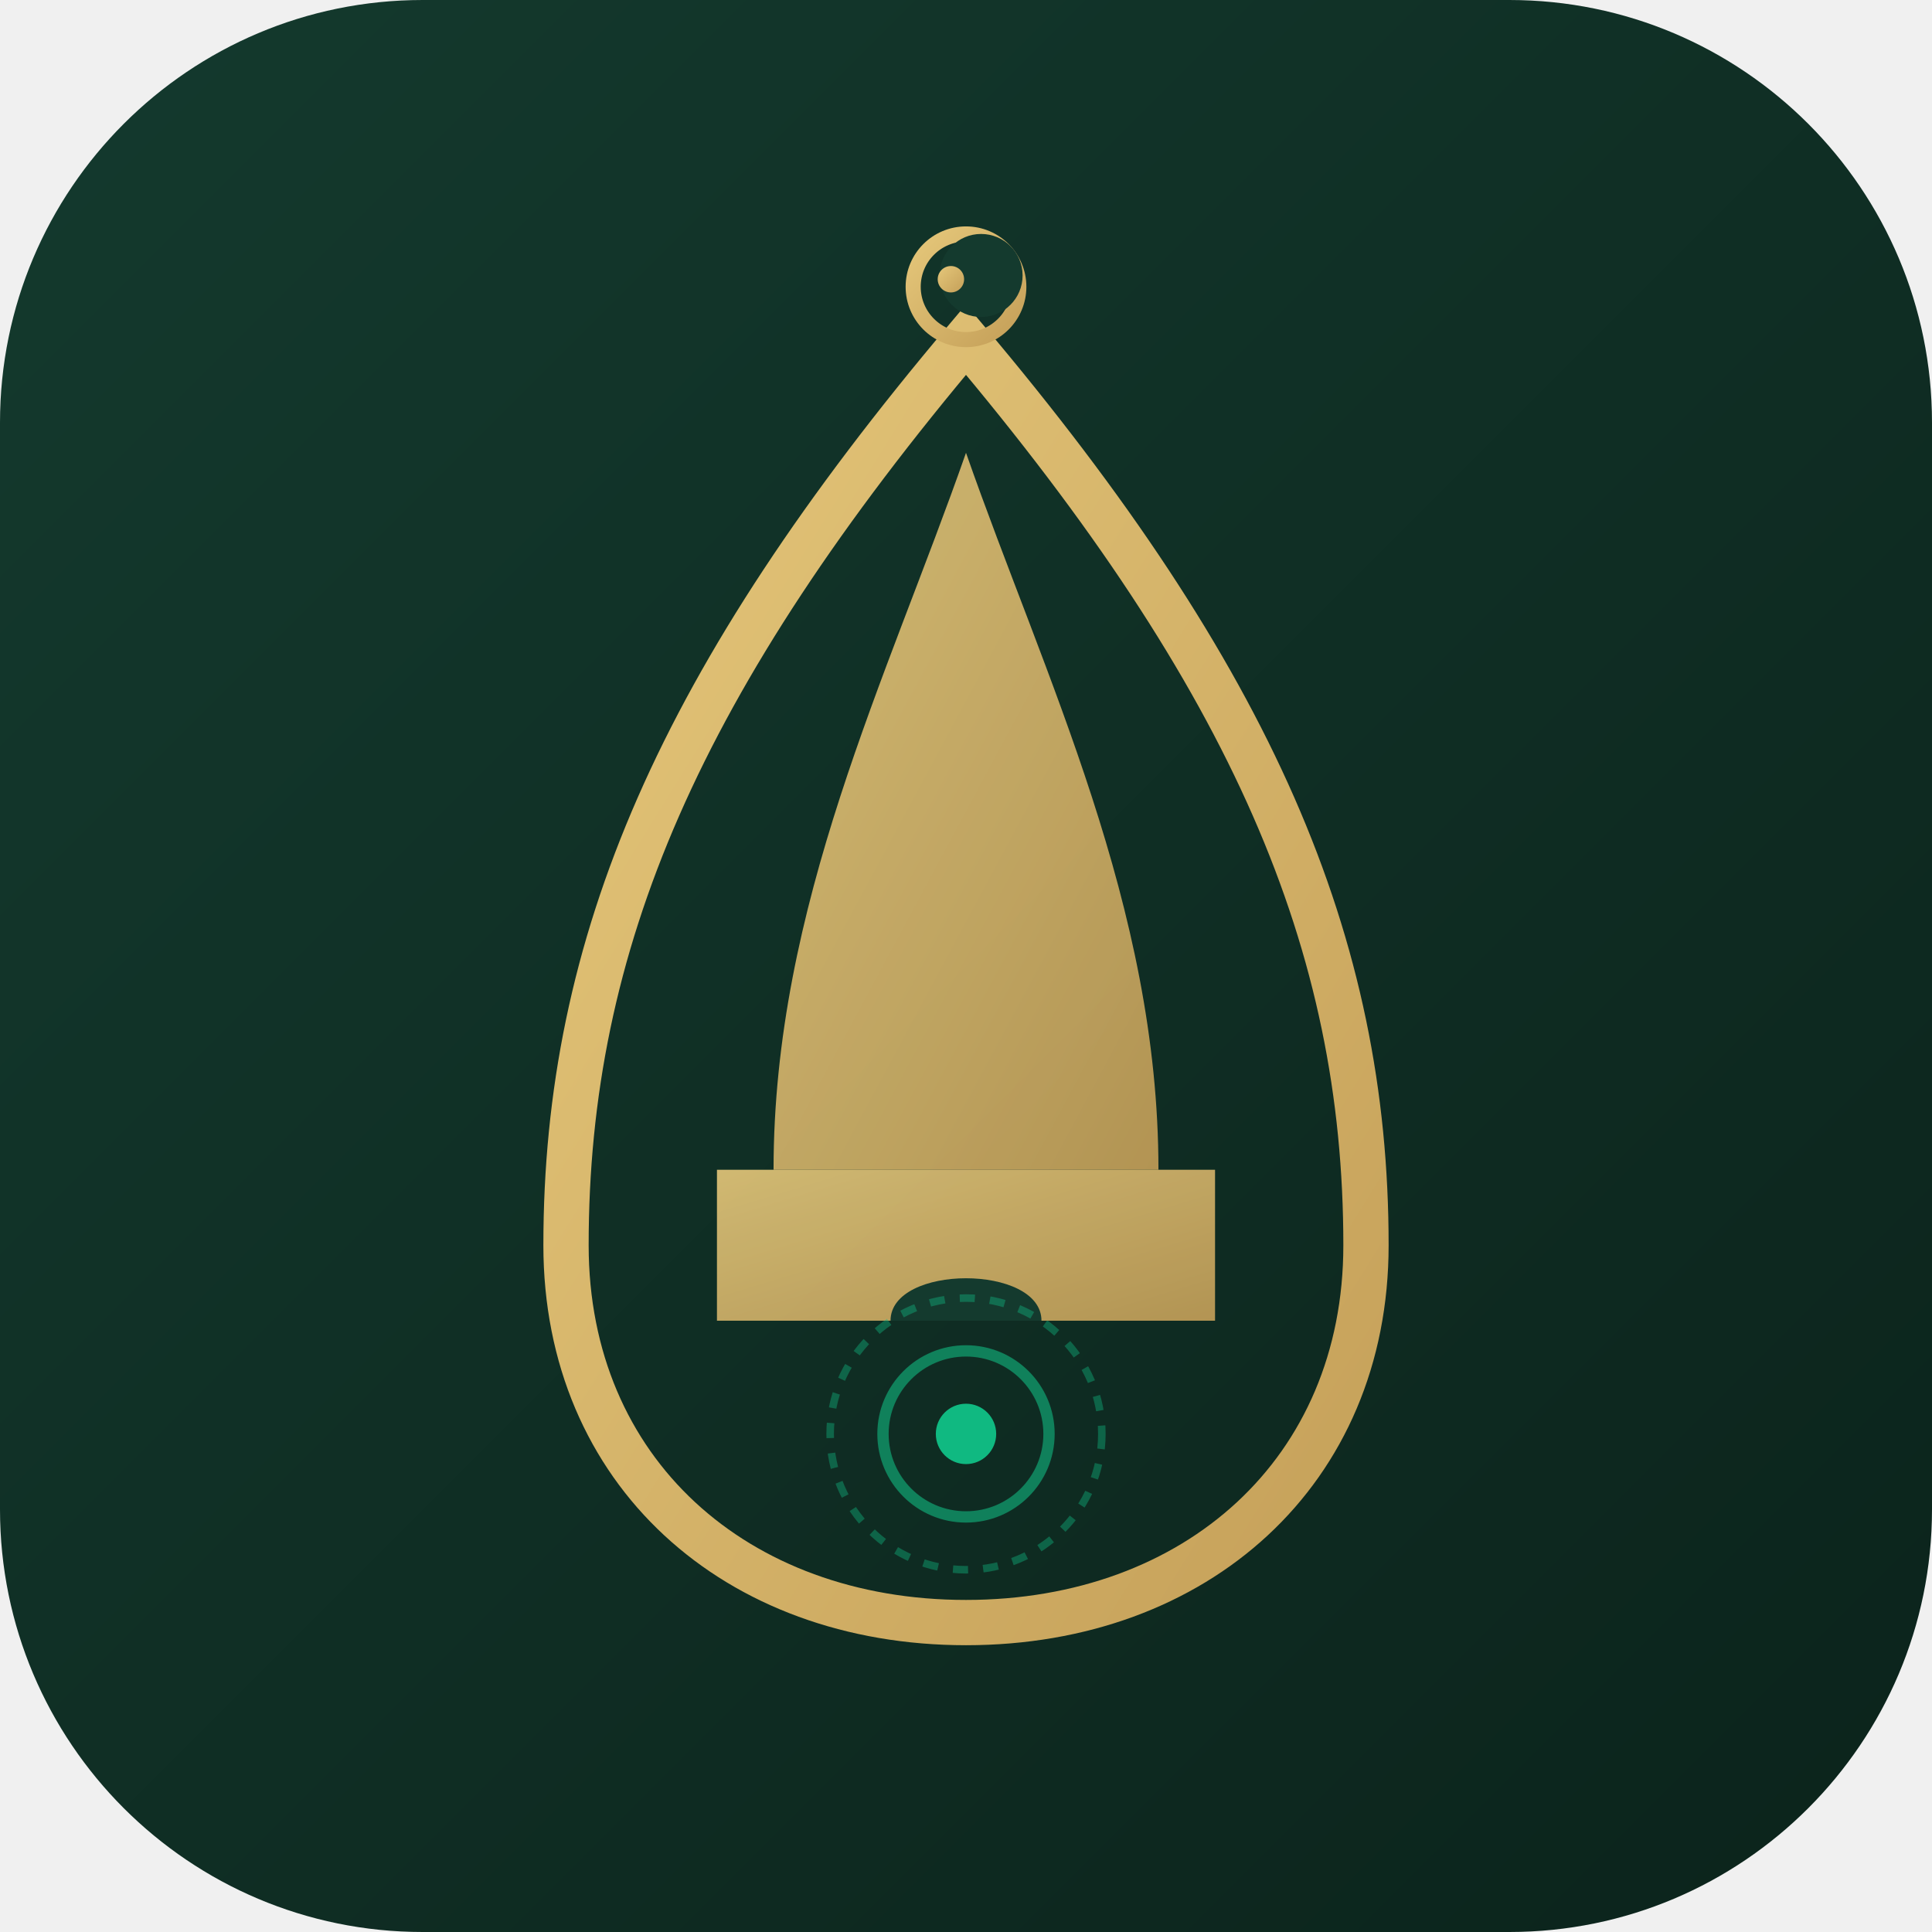
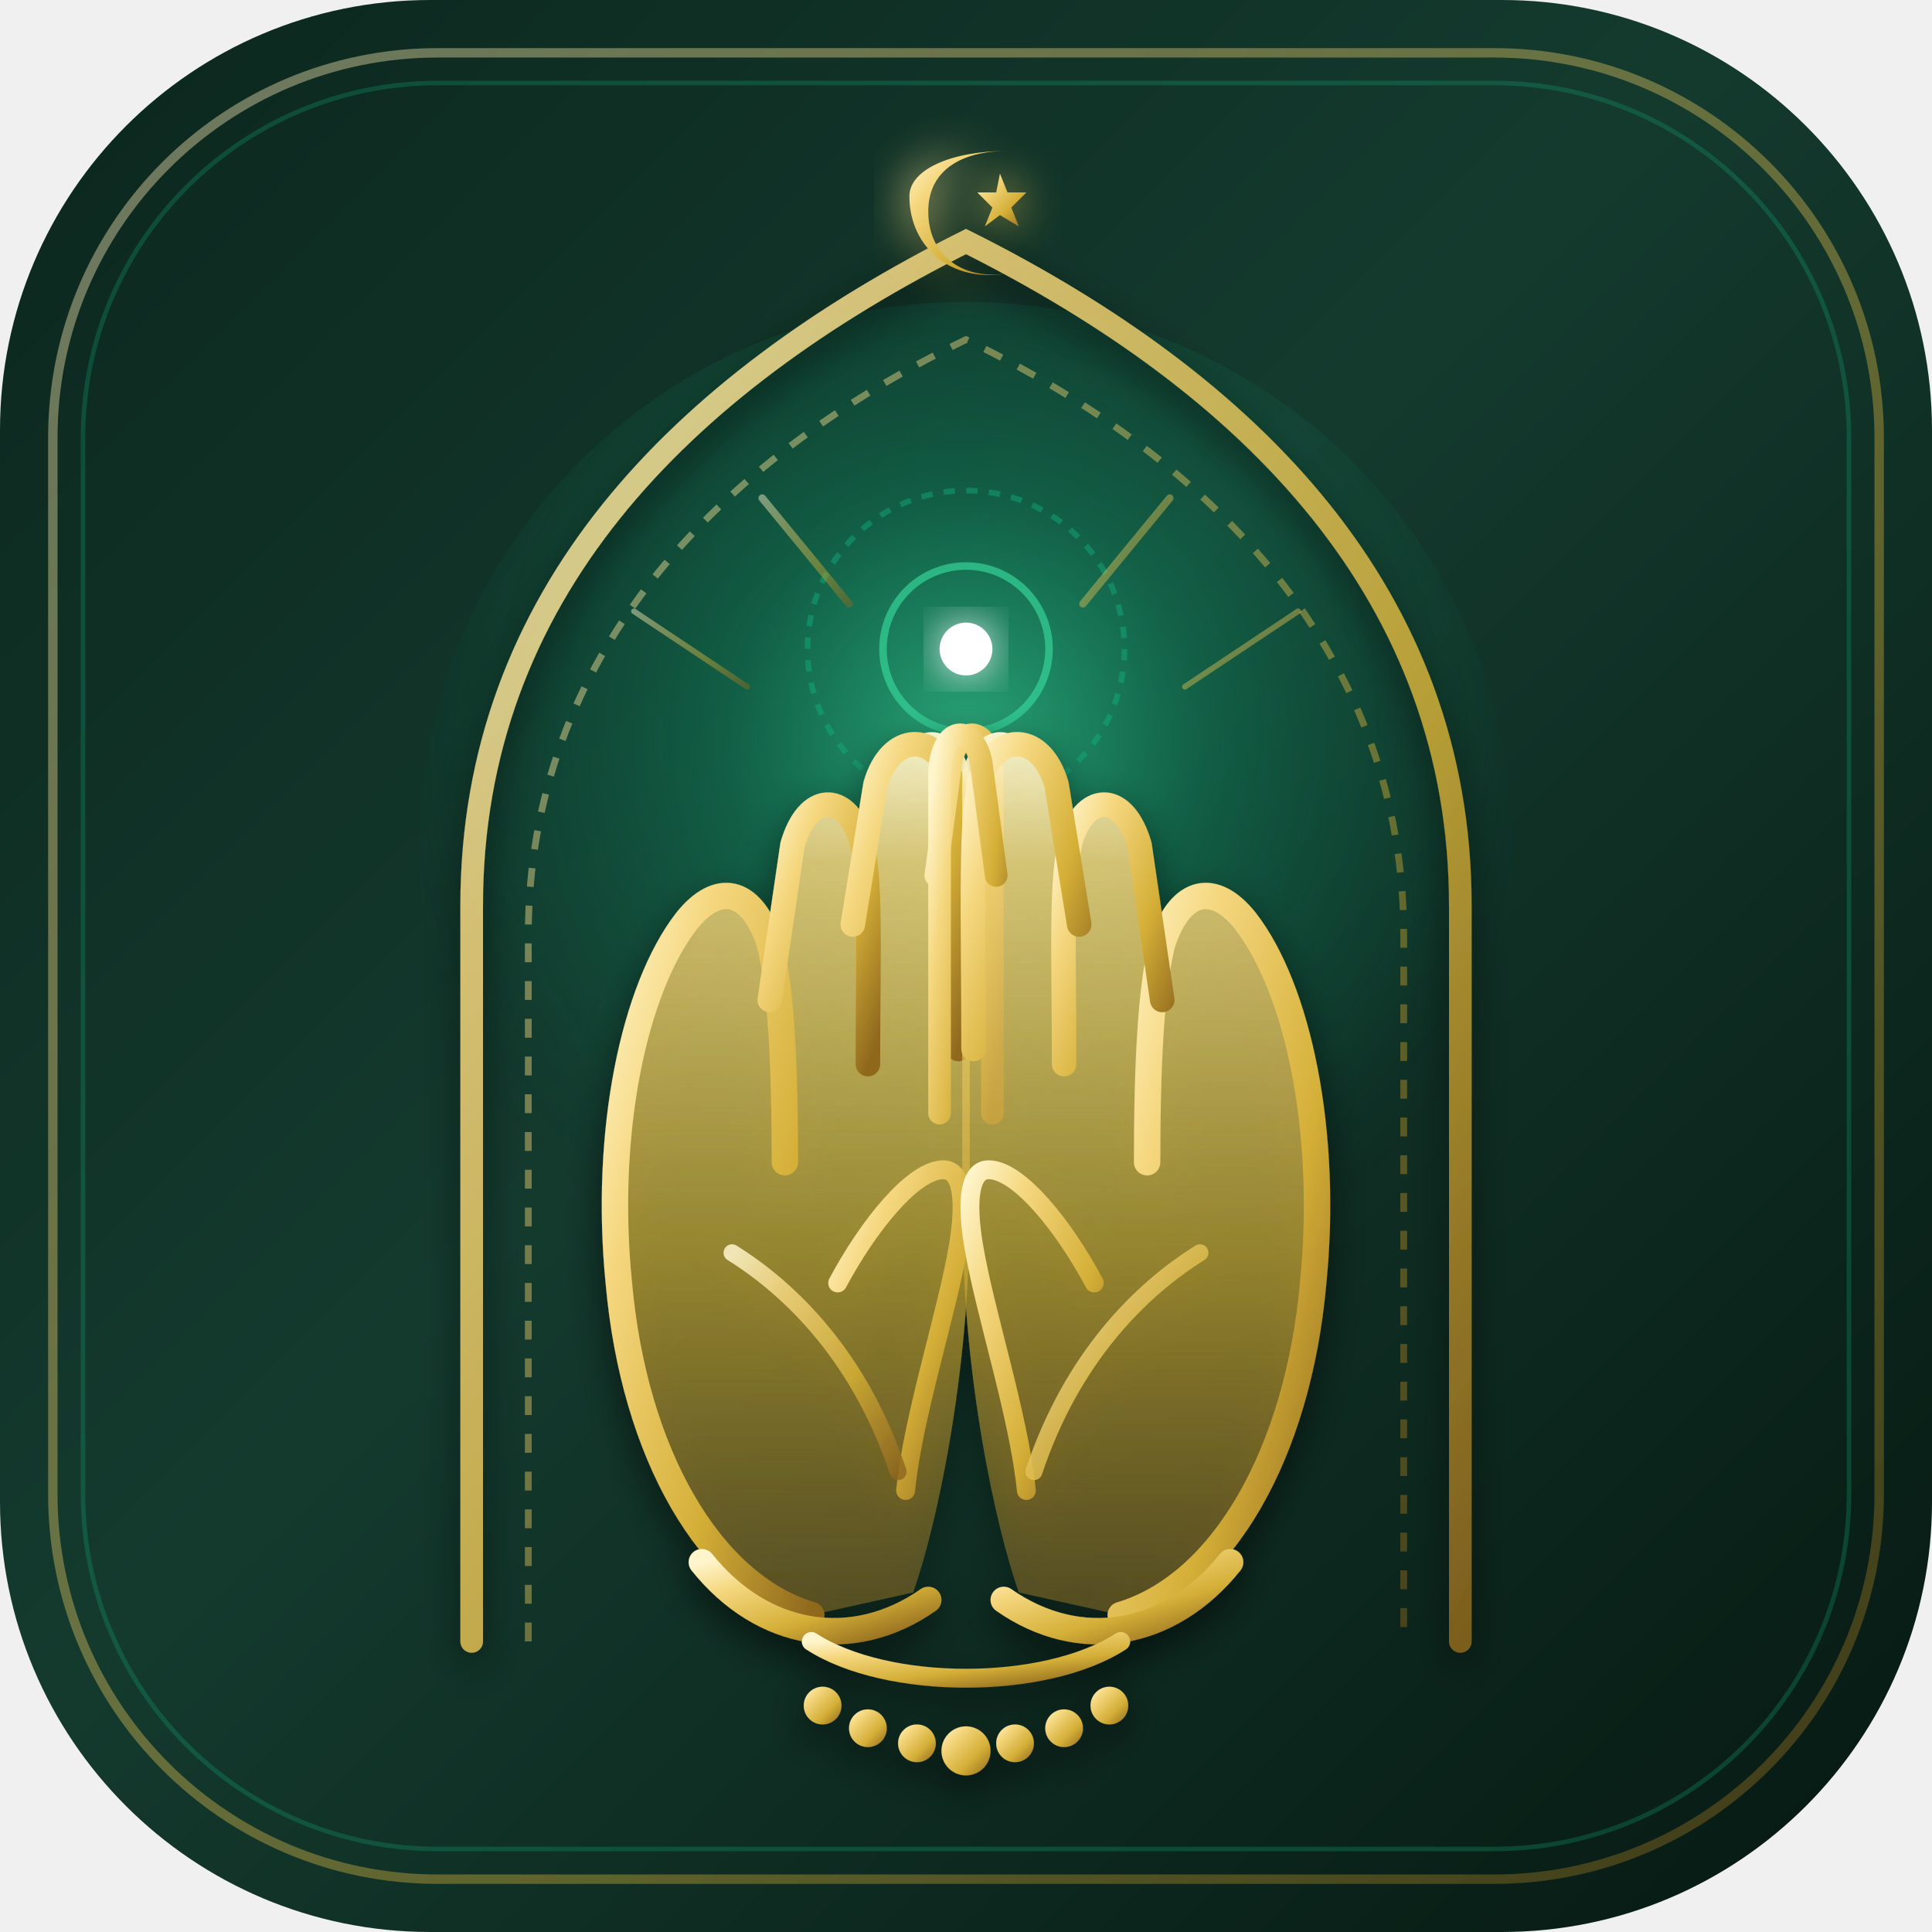
<svg xmlns="http://www.w3.org/2000/svg" viewBox="0 0 512 512" width="512" height="512">
  <defs>
    <linearGradient id="bgGrad" x1="0%" y1="0%" x2="100%" y2="100%">
-       <stop offset="0%" stop-color="#143A2E" />
-       <stop offset="100%" stop-color="#0B231B" />
+       <stop offset="0%" stop-color="#0B261D" />
+       <stop offset="45%" stop-color="#143A2E" />
+       <stop offset="100%" stop-color="#061811" />
    </linearGradient>
    <linearGradient id="goldGrad" x1="0%" y1="0%" x2="100%" y2="100%">
-       <stop offset="0%" stop-color="#E5C77A" />
-       <stop offset="100%" stop-color="#C5A059" />
+       <stop offset="0%" stop-color="#FFF5CC" />
+       <stop offset="25%" stop-color="#F5D77F" />
+       <stop offset="65%" stop-color="#D4AF37" />
+       <stop offset="100%" stop-color="#8F681E" />
    </linearGradient>
+     <linearGradient id="handFill" x1="0%" y1="100%" x2="0%" y2="0%">
+       <stop offset="0%" stop-color="#A27827" stop-opacity="0.4" />
+       <stop offset="40%" stop-color="#D4AF37" stop-opacity="0.6" />
+       <stop offset="85%" stop-color="#F5D77F" stop-opacity="0.8" />
+       <stop offset="100%" stop-color="#FFF8D6" stop-opacity="0.95" />
+     </linearGradient>
+     <radialGradient id="emeraldGlow" cx="50%" cy="40%" r="55%">
+       <stop offset="0%" stop-color="#34D399" stop-opacity="0.7" />
+       <stop offset="40%" stop-color="#10B981" stop-opacity="0.3" />
+       <stop offset="80%" stop-color="#059669" stop-opacity="0.08" />
+       <stop offset="100%" stop-color="#061811" stop-opacity="0" />
+     </radialGradient>
+     <filter id="goldShadow" x="-15%" y="-15%" width="130%" height="130%">
+       <feDropShadow dx="0" dy="4" stdDeviation="5" flood-color="#000000" flood-opacity="0.55" />
+     </filter>
+     <filter id="softGlow" x="-30%" y="-30%" width="160%" height="160%">
+       <feGaussianBlur stdDeviation="6" result="blur" />
+       <feComposite in="SourceGraphic" in2="blur" operator="over" />
+     </filter>
  </defs>
-   <rect width="512" height="512" rx="112" fill="url(#bgGrad)" />
-   <path d="M256 90 C180 180, 150 250, 150 330 C150 390, 195 430, 256 430 C317 430, 362 390, 362 330 C362 250, 332 180, 256 90 Z" fill="none" stroke="url(#goldGrad)" stroke-width="12" stroke-linecap="round" />
-   <path d="M256 120 C235 180, 205 240, 205 310 L307 310 C307 240, 277 180, 256 120 Z" fill="url(#goldGrad)" opacity="0.9" />
-   <path d="M190 310 L322 310 L322 350 L190 350 Z" fill="url(#goldGrad)" opacity="0.9" />
-   <path d="M236 350 C236 335, 276 335, 276 350 Z" fill="#143A2E" />
-   <circle cx="256" cy="76" r="14" fill="none" stroke="url(#goldGrad)" stroke-width="4" />
-   <circle cx="260" cy="73" r="11" fill="#143A2E" />
-   <circle cx="252" cy="74" r="3.5" fill="url(#goldGrad)" />
-   <circle cx="256" cy="380" r="8" fill="#10B981" />
-   <circle cx="256" cy="380" r="22" fill="none" stroke="#10B981" stroke-width="3" opacity="0.6" />
-   <circle cx="256" cy="380" r="36" fill="none" stroke="#10B981" stroke-width="2" stroke-dasharray="4 4" opacity="0.4" />
+   <rect width="512" height="512" rx="114" fill="url(#bgGrad)" />
+   <rect x="14" y="14" width="484" height="484" rx="102" fill="none" stroke="url(#goldGrad)" stroke-width="2.5" opacity="0.4" />
+   <rect x="22" y="22" width="468" height="468" rx="94" fill="none" stroke="#10B981" stroke-width="1.2" opacity="0.25" />
+   <circle cx="256" cy="225" r="145" fill="url(#emeraldGlow)" />
+   <path d="M125 435 L125 240 C125 158, 180 102, 256 64 C332 102, 387 158, 387 240 L387 435" fill="none" stroke="url(#goldGrad)" stroke-width="6" stroke-linecap="round" opacity="0.85" filter="url(#goldShadow)" />
+   <path d="M140 435 L140 248 C140 174, 190 122, 256 90 C322 122, 372 174, 372 248 L372 435" fill="none" stroke="url(#goldGrad)" stroke-width="1.8" stroke-dasharray="5 5" opacity="0.45" />
+   <g transform="translate(256, 58)" filter="url(#softGlow)">
+     <path d="M-15 -6 C-15 8, -3 18, 13 14 C1 17, -10 11, -10 -2 C-10 -13, -1 -18, 11 -18 C-4 -18, -15 -13, -15 -6 Z" fill="url(#goldGrad)" />
+     <polygon points="9,-12 11,-7 16,-7 12,-3 14,2 9,-1 5,2 7,-3 3,-7 8,-7" fill="url(#goldGrad)" />
+   </g>
+   <circle cx="256" cy="172" r="7" fill="#FFFFFF" filter="url(#softGlow)" />
+   <circle cx="256" cy="172" r="22" fill="none" stroke="#34D399" stroke-width="2" opacity="0.7" />
+   <circle cx="256" cy="172" r="42" fill="none" stroke="#10B981" stroke-width="1.5" stroke-dasharray="3 3" opacity="0.4" />
+   <g stroke="url(#goldGrad)" stroke-linecap="round" opacity="0.45">
+     <line x1="256" y1="152" x2="256" y2="120" stroke-width="2.5" />
+     <line x1="225" y1="160" x2="202" y2="132" stroke-width="2" />
+     <line x1="287" y1="160" x2="310" y2="132" stroke-width="2" />
+     <line x1="198" y1="182" x2="168" y2="162" stroke-width="1.5" />
+     <line x1="314" y1="182" x2="344" y2="162" stroke-width="1.5" />
+   </g>
+   <g filter="url(#goldShadow)">
+     <path d="M 215 428              C 188 420, 168 385, 164 340               C 160 300, 168 262, 182 244               C 190 234, 199 235, 204 248               L 210 222               C 215 208, 226 208, 231 220              L 237 202              C 243 190, 254 192, 257 205              L 257 320              C 257 365, 248 405, 242 422               Z" fill="url(#handFill)" />
+     <path d="M 215 428               C 188 420, 168 385, 164 340               C 160 300, 168 262, 182 244               C 190 234, 199 235, 204 250               C 207 262, 208 282, 208 308" fill="none" stroke="url(#goldGrad)" stroke-width="7" stroke-linecap="round" stroke-linejoin="round" />
+     <path d="M 204 265               L 210 224               C 214 210, 224 210, 228 222               C 231 232, 230 252, 230 282" fill="none" stroke="url(#goldGrad)" stroke-width="6.5" stroke-linecap="round" stroke-linejoin="round" />
+     <path d="M 226 245               L 232 208               C 236 194, 248 194, 252 206               C 255 216, 254 240, 254 278" fill="none" stroke="url(#goldGrad)" stroke-width="6.5" stroke-linecap="round" stroke-linejoin="round" />
+     <path d="M 248 232               L 252 202               C 254 192, 262 192, 263 204               L 263 295" fill="none" stroke="url(#goldGrad)" stroke-width="6" stroke-linecap="round" stroke-linejoin="round" />
+     <path d="M 222 340               C 230 325, 242 310, 250 310               C 255 310, 256 318, 254 330               C 251 348, 242 375, 240 395" fill="none" stroke="url(#goldGrad)" stroke-width="5" stroke-linecap="round" />
+     <path d="M 194 332 C 210 342, 228 360, 238 390" fill="none" stroke="url(#goldGrad)" stroke-width="4.5" stroke-linecap="round" opacity="0.85" />
+     <path d="M 186 414 C 202 434, 226 438, 246 424" fill="none" stroke="url(#goldGrad)" stroke-width="7" stroke-linecap="round" />
+     <path d="M 297 428              C 324 420, 344 385, 348 340               C 352 300, 344 262, 330 244               C 322 234, 313 235, 308 248               L 302 222               C 297 208, 286 208, 281 220              L 275 202              C 269 190, 258 192, 255 205              L 255 320              C 255 365, 264 405, 270 422               Z" fill="url(#handFill)" />
+     <path d="M 297 428               C 324 420, 344 385, 348 340               C 352 300, 344 262, 330 244               C 322 234, 313 235, 308 250               C 305 262, 304 282, 304 308" fill="none" stroke="url(#goldGrad)" stroke-width="7" stroke-linecap="round" stroke-linejoin="round" />
+     <path d="M 308 265               L 302 224               C 298 210, 288 210, 284 222               C 281 232, 282 252, 282 282" fill="none" stroke="url(#goldGrad)" stroke-width="6.5" stroke-linecap="round" stroke-linejoin="round" />
+     <path d="M 286 245               L 280 208               C 276 194, 264 194, 260 206               C 257 216, 258 240, 258 278" fill="none" stroke="url(#goldGrad)" stroke-width="6.5" stroke-linecap="round" stroke-linejoin="round" />
+     <path d="M 264 232               L 260 202               C 258 192, 250 192, 249 204               L 249 295" fill="none" stroke="url(#goldGrad)" stroke-width="6" stroke-linecap="round" stroke-linejoin="round" />
+     <path d="M 290 340               C 282 325, 270 310, 262 310               C 257 310, 256 318, 258 330               C 261 348, 270 375, 272 395" fill="none" stroke="url(#goldGrad)" stroke-width="5" stroke-linecap="round" />
+     <path d="M 318 332 C 302 342, 284 360, 274 390" fill="none" stroke="url(#goldGrad)" stroke-width="4.5" stroke-linecap="round" opacity="0.85" />
+     <path d="M 326 414 C 310 434, 286 438, 266 424" fill="none" stroke="url(#goldGrad)" stroke-width="7" stroke-linecap="round" />
+     <path d="M 215 435 C 235 448, 277 448, 297 435" fill="none" stroke="url(#goldGrad)" stroke-width="5" stroke-linecap="round" />
+     <g fill="url(#goldGrad)">
+       <circle cx="218" cy="452" r="5" />
+       <circle cx="230" cy="458" r="5" />
+       <circle cx="243" cy="462" r="5" />
+       <circle cx="256" cy="464" r="6.5" />
+       <circle cx="269" cy="462" r="5" />
+       <circle cx="282" cy="458" r="5" />
+       <circle cx="294" cy="452" r="5" />
+     </g>
+   </g>
</svg>
